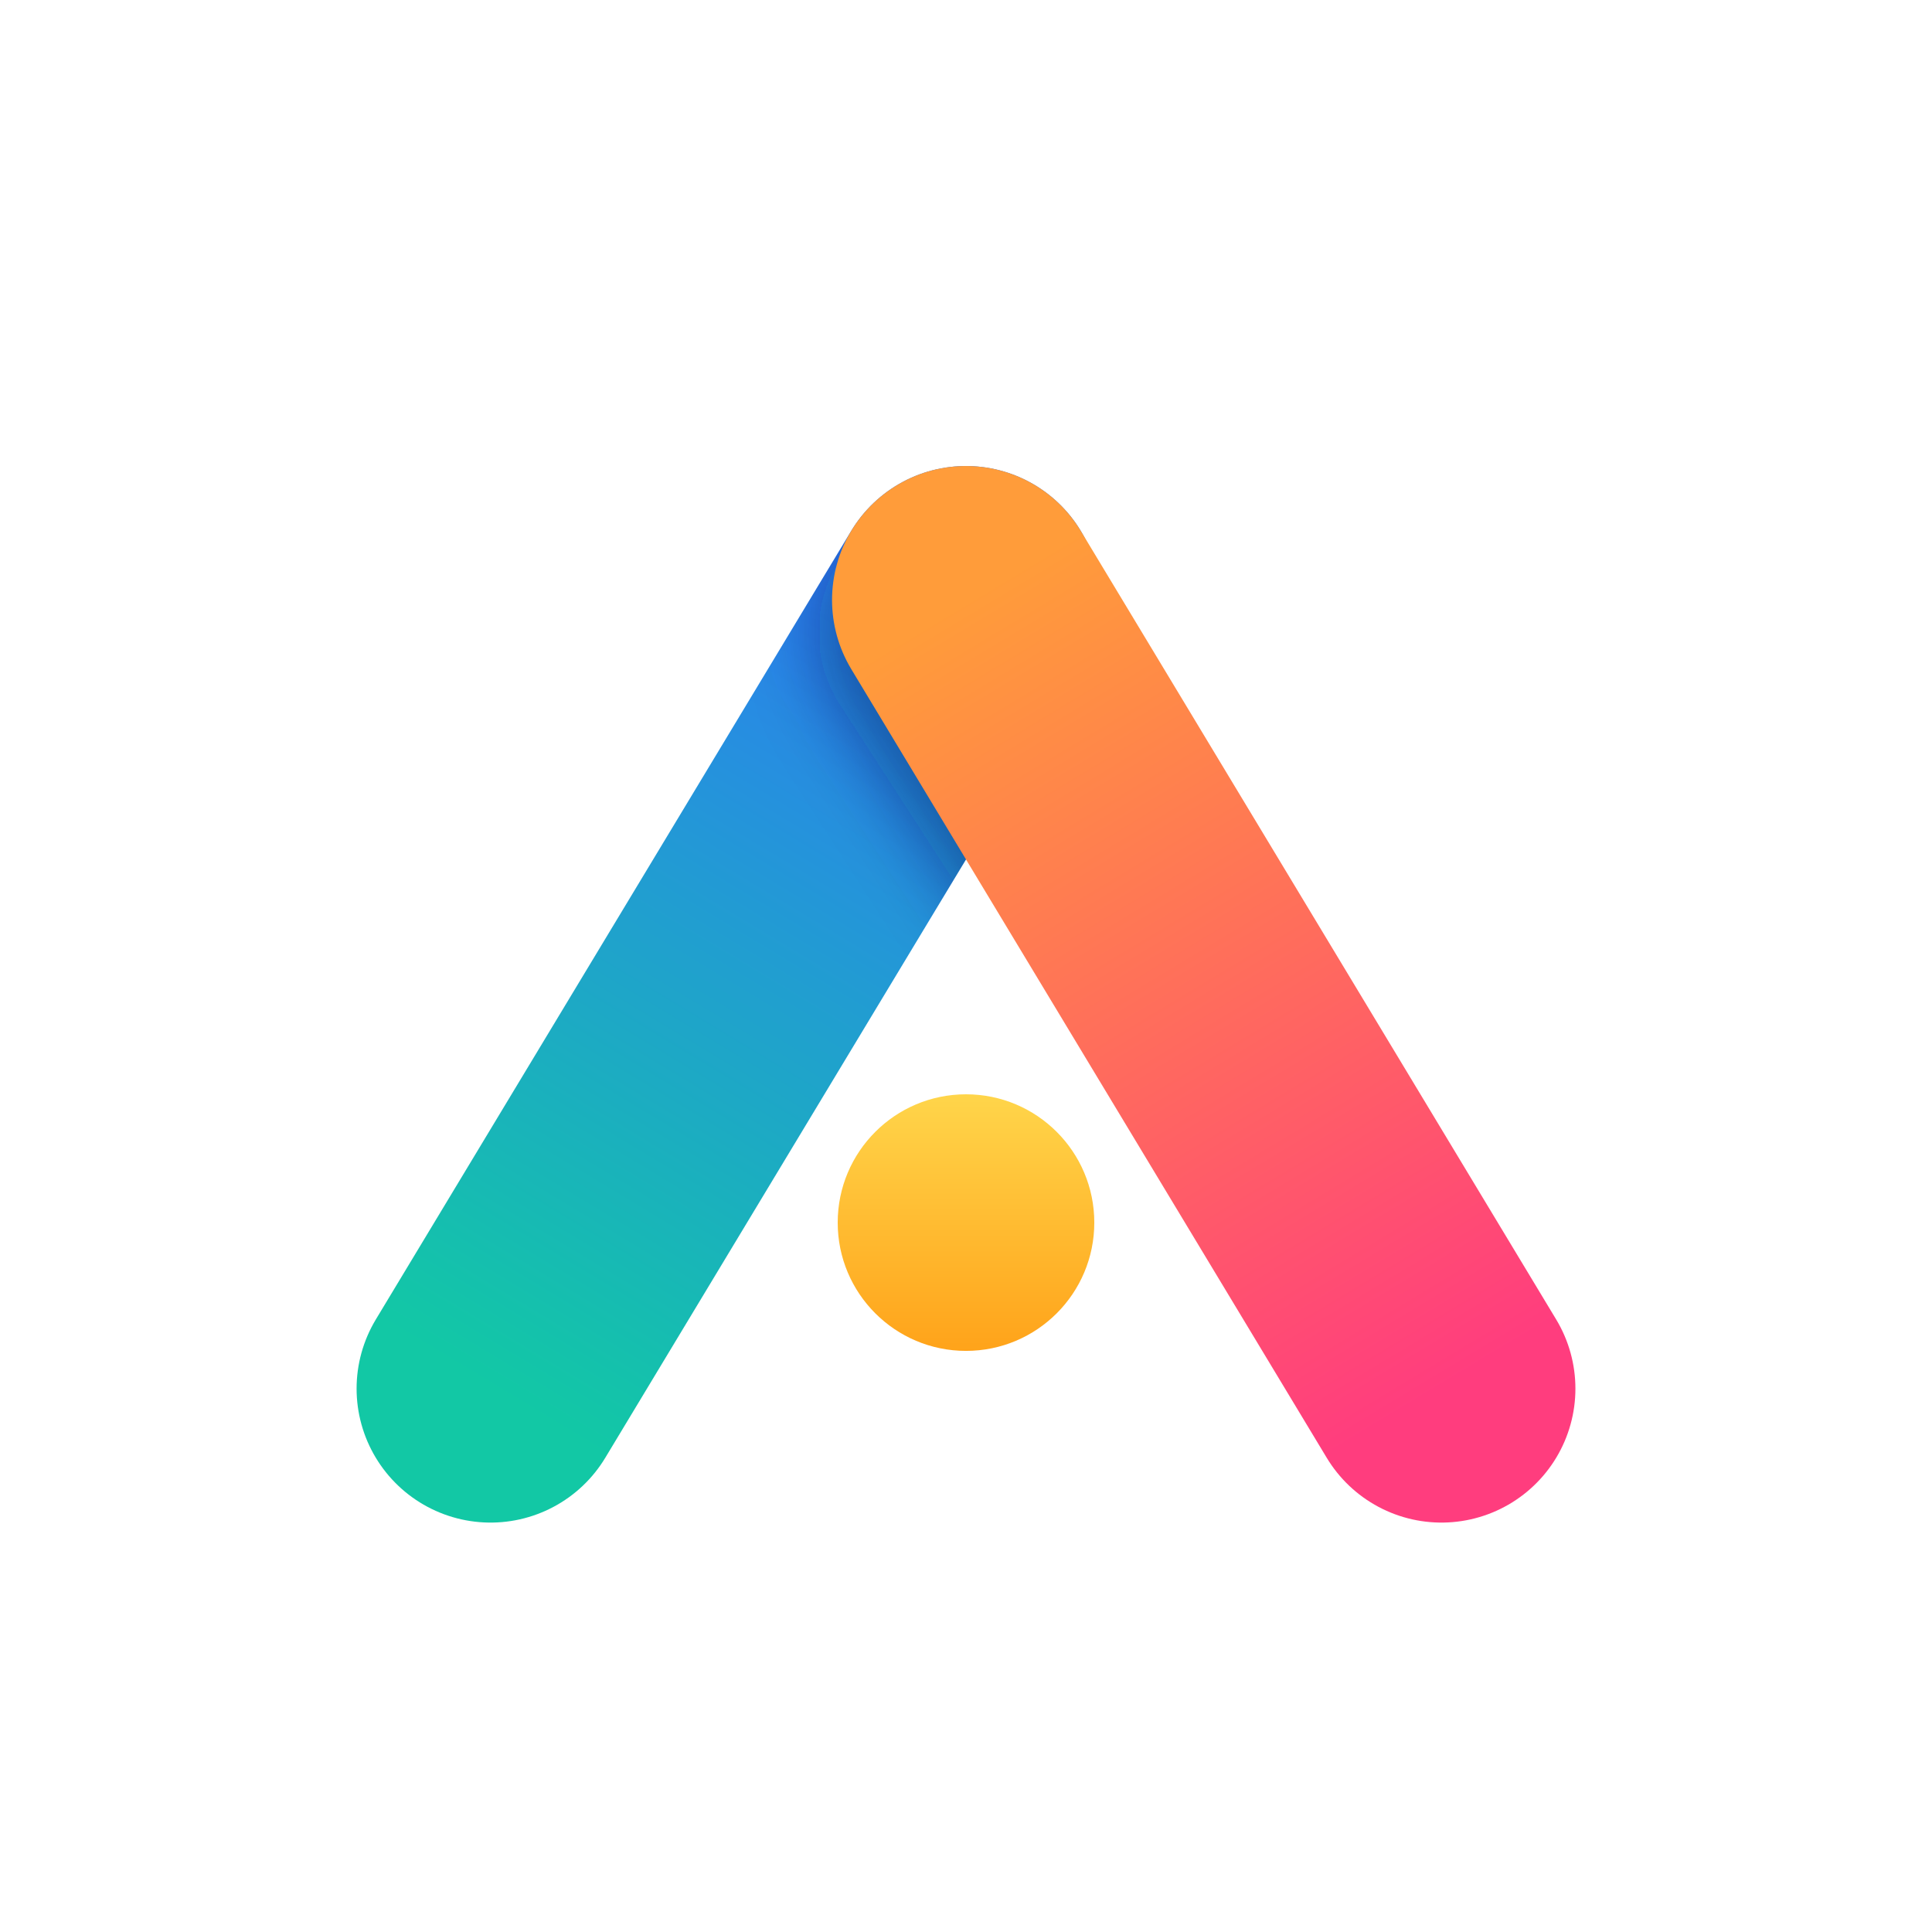
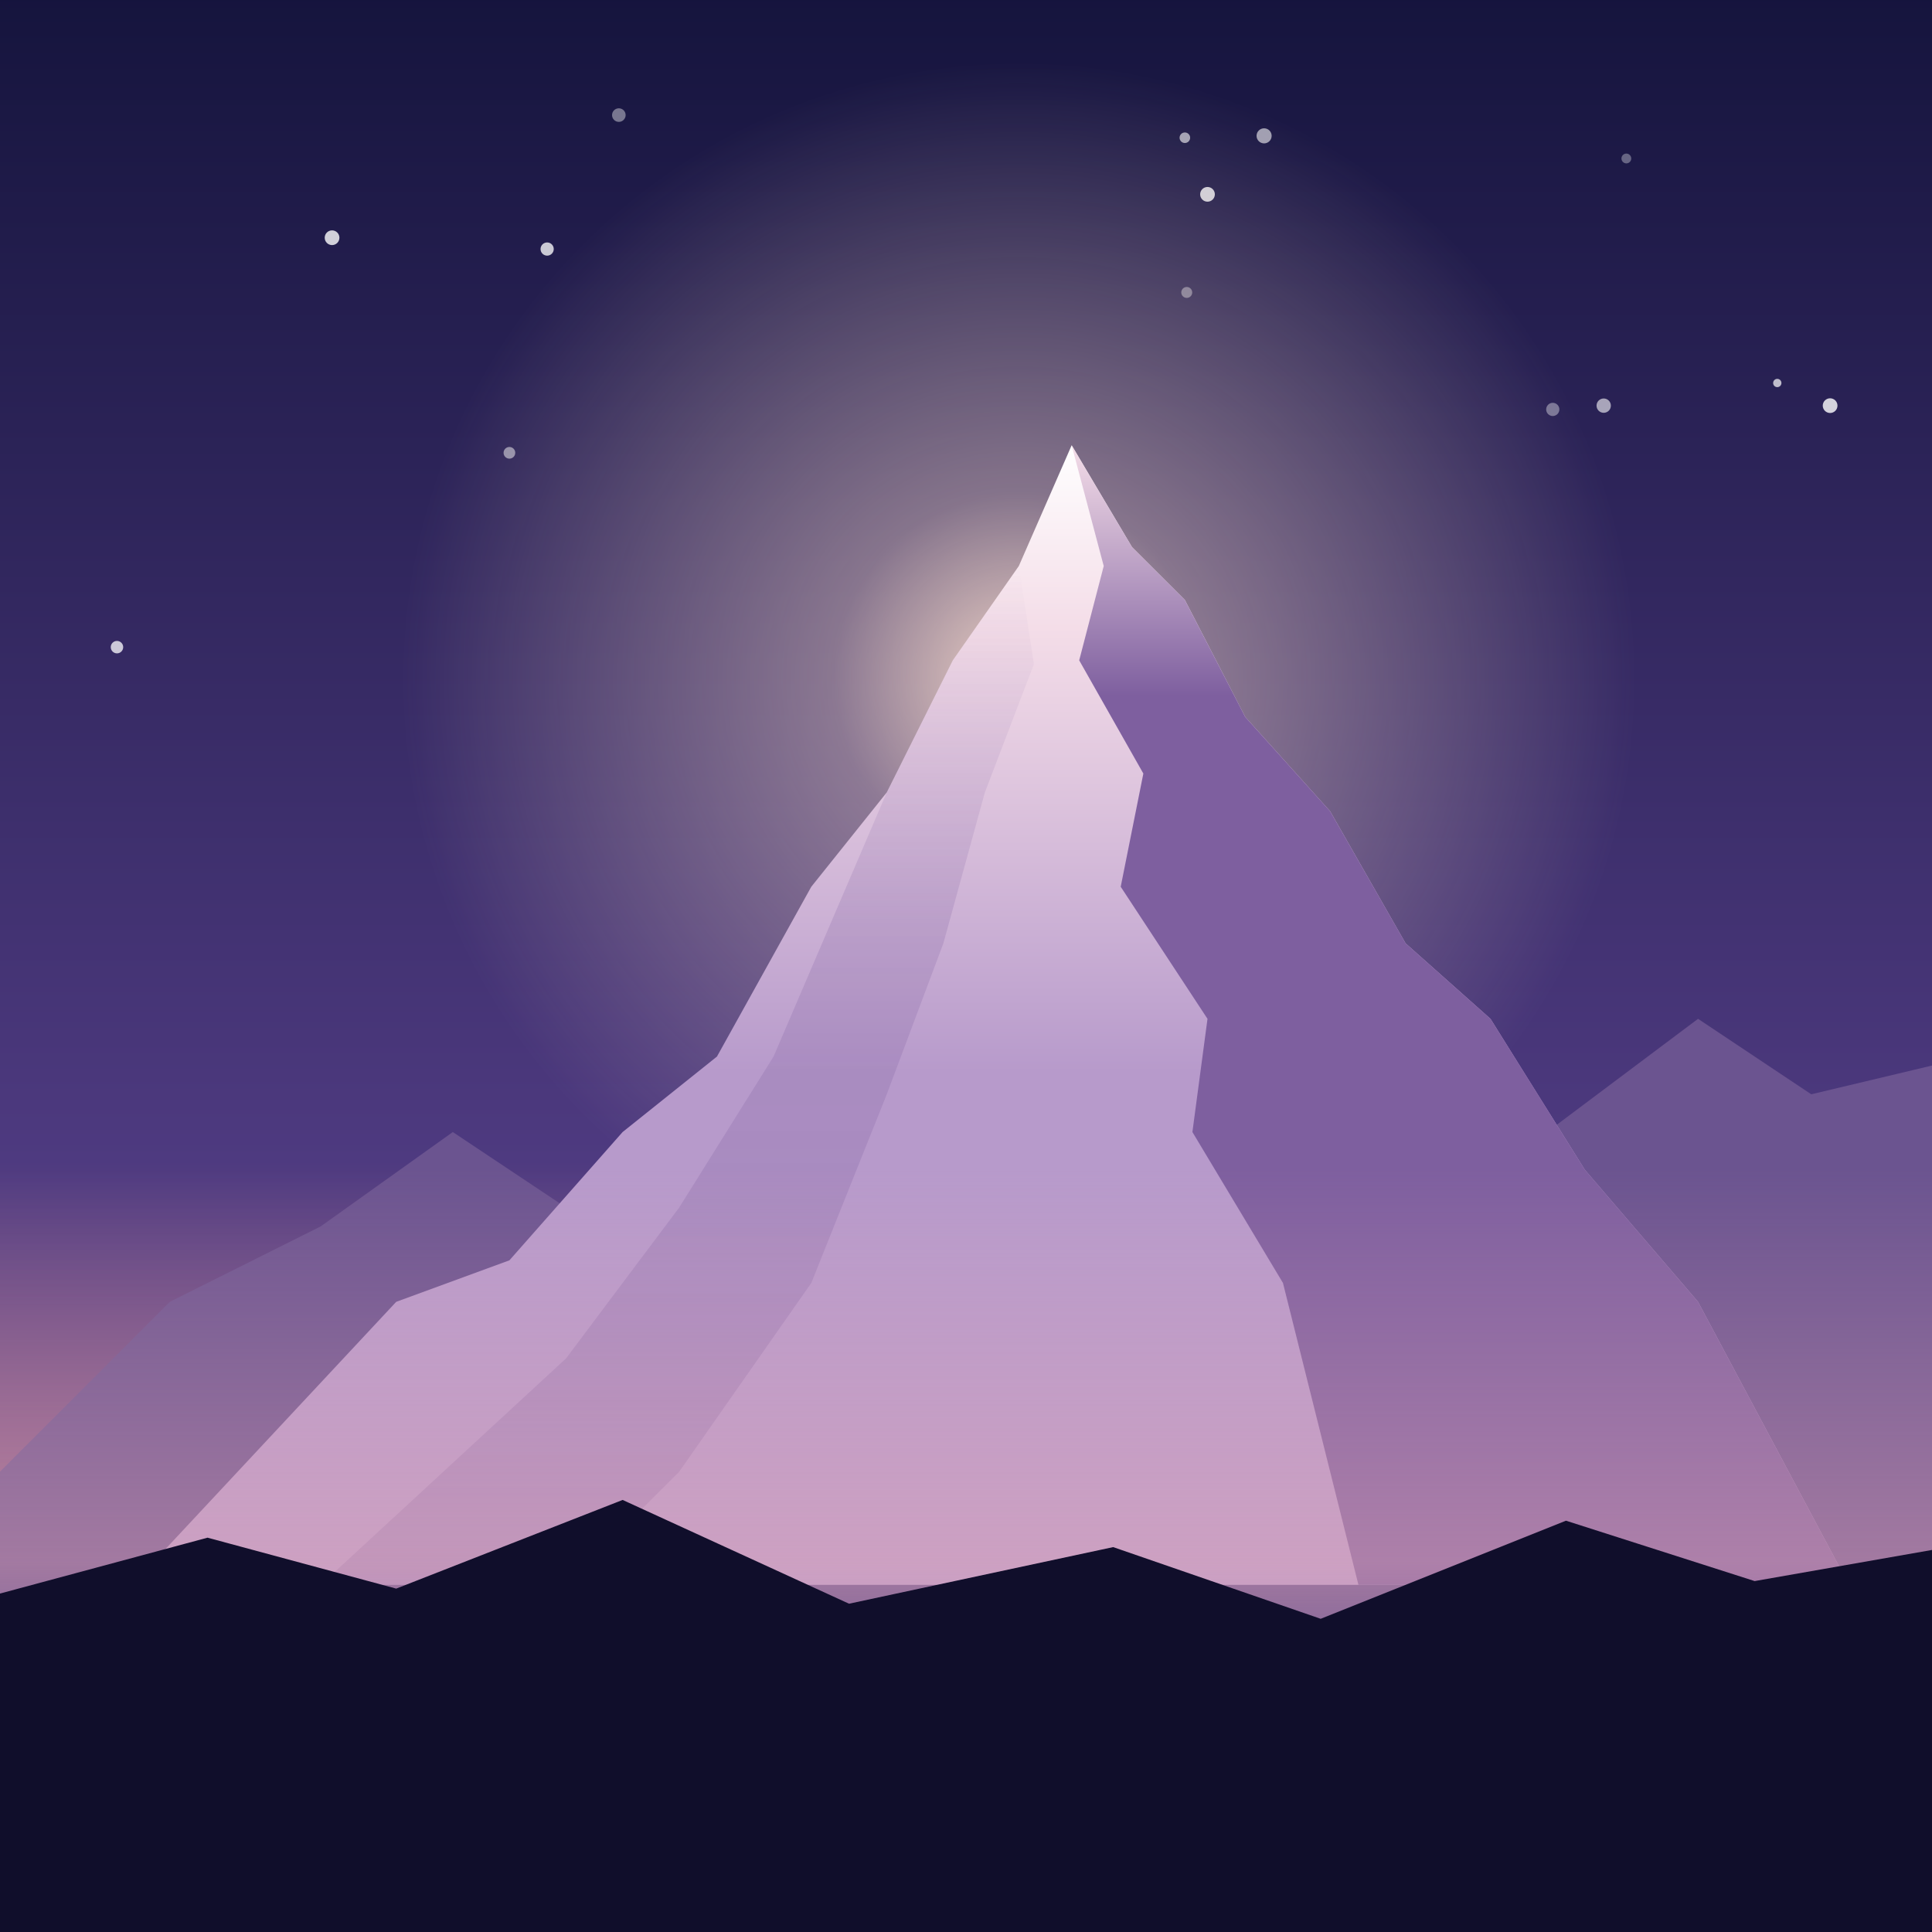
<svg xmlns="http://www.w3.org/2000/svg" viewBox="0 0 1024 1024">
  <defs>
-     <linearGradient id="l" x1="260" y1="736" x2="512" y2="318" gradientUnits="userSpaceOnUse">
-       <stop offset="0" stop-color="#12C8A5" />
-       <stop offset="1" stop-color="#2D7BF4" />
+     <linearGradient id="sky" x1="0" y1="0" x2="0" y2="1">
+       <stop offset="0" stop-color="#15143D" />
+       <stop offset=".6" stop-color="#4E3A80" />
+       <stop offset="1" stop-color="#E8939A" />
    </linearGradient>
-     <linearGradient id="r" x1="512" y1="318" x2="764" y2="736" gradientUnits="userSpaceOnUse">
-       <stop offset="0" stop-color="#FF9C3A" />
-       <stop offset="1" stop-color="#FF3D7E" />
+     <radialGradient id="glow" cx=".5" cy=".5" r=".5">
+       <stop offset="0" stop-color="#FFE2CF" stop-opacity=".9" />
+       <stop offset=".3" stop-color="#FFE2CF" stop-opacity=".42" />
+       <stop offset="1" stop-color="#FFE2CF" stop-opacity="0" />
+     </radialGradient>
+     <linearGradient id="lit" gradientUnits="userSpaceOnUse" x1="0" y1="236" x2="0" y2="840">
+       <stop offset="0" stop-color="#FFFFFF" />
+       <stop offset=".16" stop-color="#F4DDE8" />
+       <stop offset=".55" stop-color="#B79ACB" />
+       <stop offset="1" stop-color="#B79ACB" />
    </linearGradient>
-     <linearGradient id="s" x1="0" y1="0" x2="0" y2="1">
-       <stop offset="0" stop-color="#FFD54A" />
-       <stop offset="1" stop-color="#FFA31A" />
+     <linearGradient id="shd" gradientUnits="userSpaceOnUse" x1="0" y1="236" x2="0" y2="840">
+       <stop offset="0" stop-color="#F4DDE8" />
+       <stop offset=".22" stop-color="#7E5F9F" />
+       <stop offset="1" stop-color="#7E5F9F" />
    </linearGradient>
-     <mask id="lm" maskUnits="userSpaceOnUse" x="0" y="0" width="1024" height="1024">
-       <rect width="1024" height="1024" fill="#000" />
-       <line x1="260" y1="736" x2="512" y2="318" stroke="#fff" stroke-width="142" stroke-linecap="round" />
-     </mask>
-     <filter id="blur" filterUnits="userSpaceOnUse" x="0" y="0" width="1024" height="1024">
-       <feGaussianBlur stdDeviation="18.46" />
-     </filter>
+     <linearGradient id="mid" gradientUnits="userSpaceOnUse" x1="0" y1="300" x2="0" y2="840">
+       <stop offset="0" stop-color="#7E5F9F" stop-opacity="0" />
+       <stop offset=".35" stop-color="#7E5F9F" stop-opacity=".22" />
+       <stop offset="1" stop-color="#7E5F9F" stop-opacity=".3" />
+     </linearGradient>
+     <linearGradient id="haze" x1="0" y1="0" x2="0" y2="1">
+       <stop offset="0" stop-color="#E7A8B6" stop-opacity="0" />
+       <stop offset=".8" stop-color="#E7A8B6" stop-opacity=".45" />
+       <stop offset="1" stop-color="#E7A8B6" stop-opacity=".2" />
+     </linearGradient>
  </defs>
-   <rect width="1024" height="1024" fill="#fff" />
-   <line x1="260" y1="736" x2="512" y2="318" stroke="url(#l)" stroke-width="142" stroke-linecap="round" />
-   <g mask="url(#lm)">
-     <line x1="504.9" y1="335.04" x2="764" y2="736" stroke="#061A52" stroke-opacity="0.45" stroke-width="142" stroke-linecap="round" filter="url(#blur)" />
-   </g>
-   <line x1="512" y1="318" x2="764" y2="736" stroke="url(#r)" stroke-width="142" stroke-linecap="round" />
-   <circle cx="512" cy="648" r="68" fill="url(#s)" />
+   <rect width="1024" height="1024" fill="url(#sky)" />
+   <circle cx="270" cy="240" r="3.1" fill="#fff" opacity="0.49" />
+   <circle cx="628" cy="73" r="2.8" fill="#fff" opacity="0.59" />
+   <circle cx="62" cy="343" r="3.3" fill="#fff" opacity="0.75" />
+   <circle cx="290" cy="132" r="3.5" fill="#fff" opacity="0.76" />
+   <circle cx="970" cy="215" r="3.9" fill="#fff" opacity="0.80" />
+   <circle cx="823" cy="217" r="3.5" fill="#fff" opacity="0.38" />
+   <circle cx="640" cy="103" r="3.9" fill="#fff" opacity="0.78" />
+   <circle cx="670" cy="72" r="4.0" fill="#fff" opacity="0.58" />
+   <circle cx="328" cy="61" r="3.6" fill="#fff" opacity="0.41" />
+   <circle cx="850" cy="215" r="3.8" fill="#fff" opacity="0.59" />
+   <circle cx="862" cy="84" r="2.6" fill="#fff" opacity="0.33" />
+   <circle cx="176" cy="126" r="3.9" fill="#fff" opacity="0.79" />
+   <circle cx="942" cy="203" r="2.2" fill="#fff" opacity="0.70" />
+   <circle cx="629" cy="155" r="2.9" fill="#fff" opacity="0.38" />
+   <circle cx="540" cy="360" r="330" fill="url(#glow)" />
+   <path d="M-20 800 L90 690 L170 650 L240 600 L300 640 L360 610 L420 680 L480 720 L560 700 L660 620 L740 560 L820 600 L900 540 L960 580 L1044 560 L1044 1024 L-20 1024Z" fill="#6B5490" />
+   <path d="M70 840 L210 690 L270 668 L330 600 L380 560 L430 470 L470 420 L505 350 L540 300 L568 236 L600 290 L628 318 L660 380 L705 430 L745 500 L790 540 L840 620 L900 690 L980 840 Z" fill="url(#lit)" />
+   <path d="M505 350 L540 300 L548 352 L522 420 L500 500 L470 580 L430 680 L360 780 L300 840 L170 840 L300 720 L360 640 L410 560 L440 490 L470 420 Z" fill="url(#mid)" />
+   <path d="M568 236 L585 300 L572 350 L606 410 L594 470 L640 540 L632 600 L680 680 L700 760 L720 840 L980 840 L900 690 L840 620 L790 540 L745 500 L705 430 L660 380 L628 318 L600 290 Z" fill="url(#shd)" />
+   <rect x="0" y="620" width="1024" height="260" fill="url(#haze)" />
+   <path d="M-20 1024 L-20 850 L110 815 L210 842 L330 795 L450 850 L590 820 L700 858 L830 806 L930 838 L1044 818 L1044 1024Z" fill="#100E2B" />
</svg>
